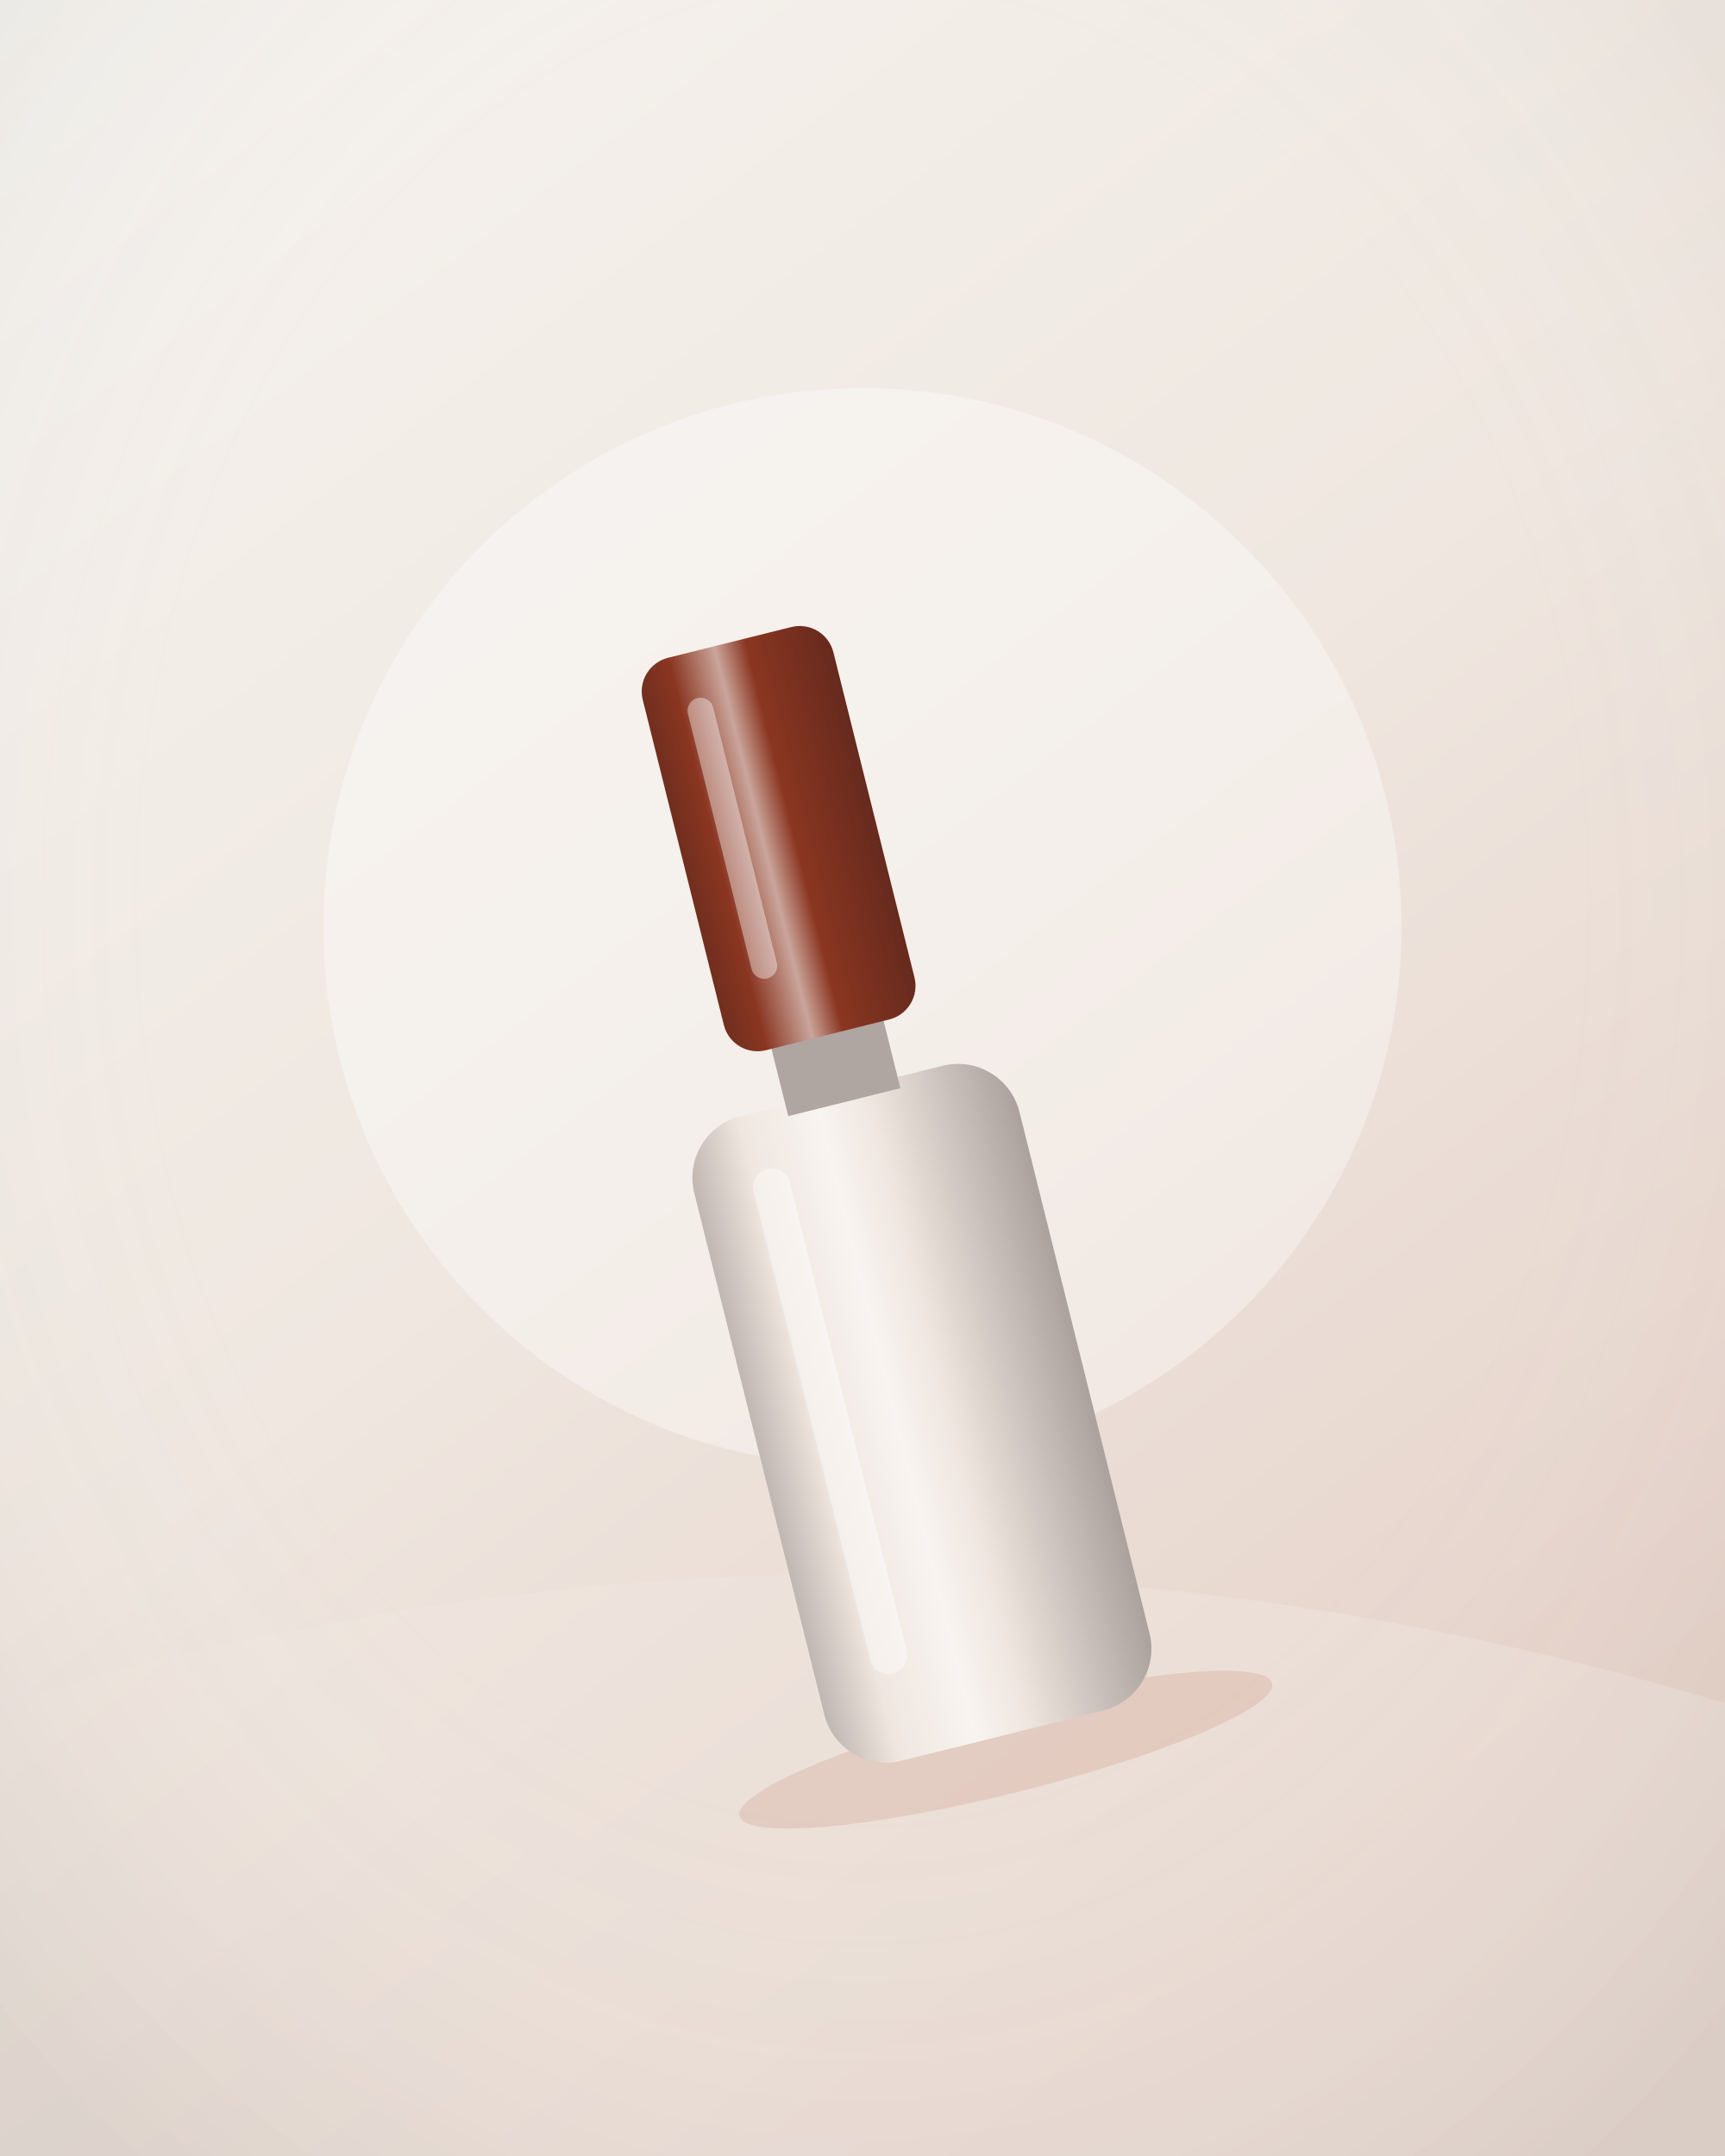
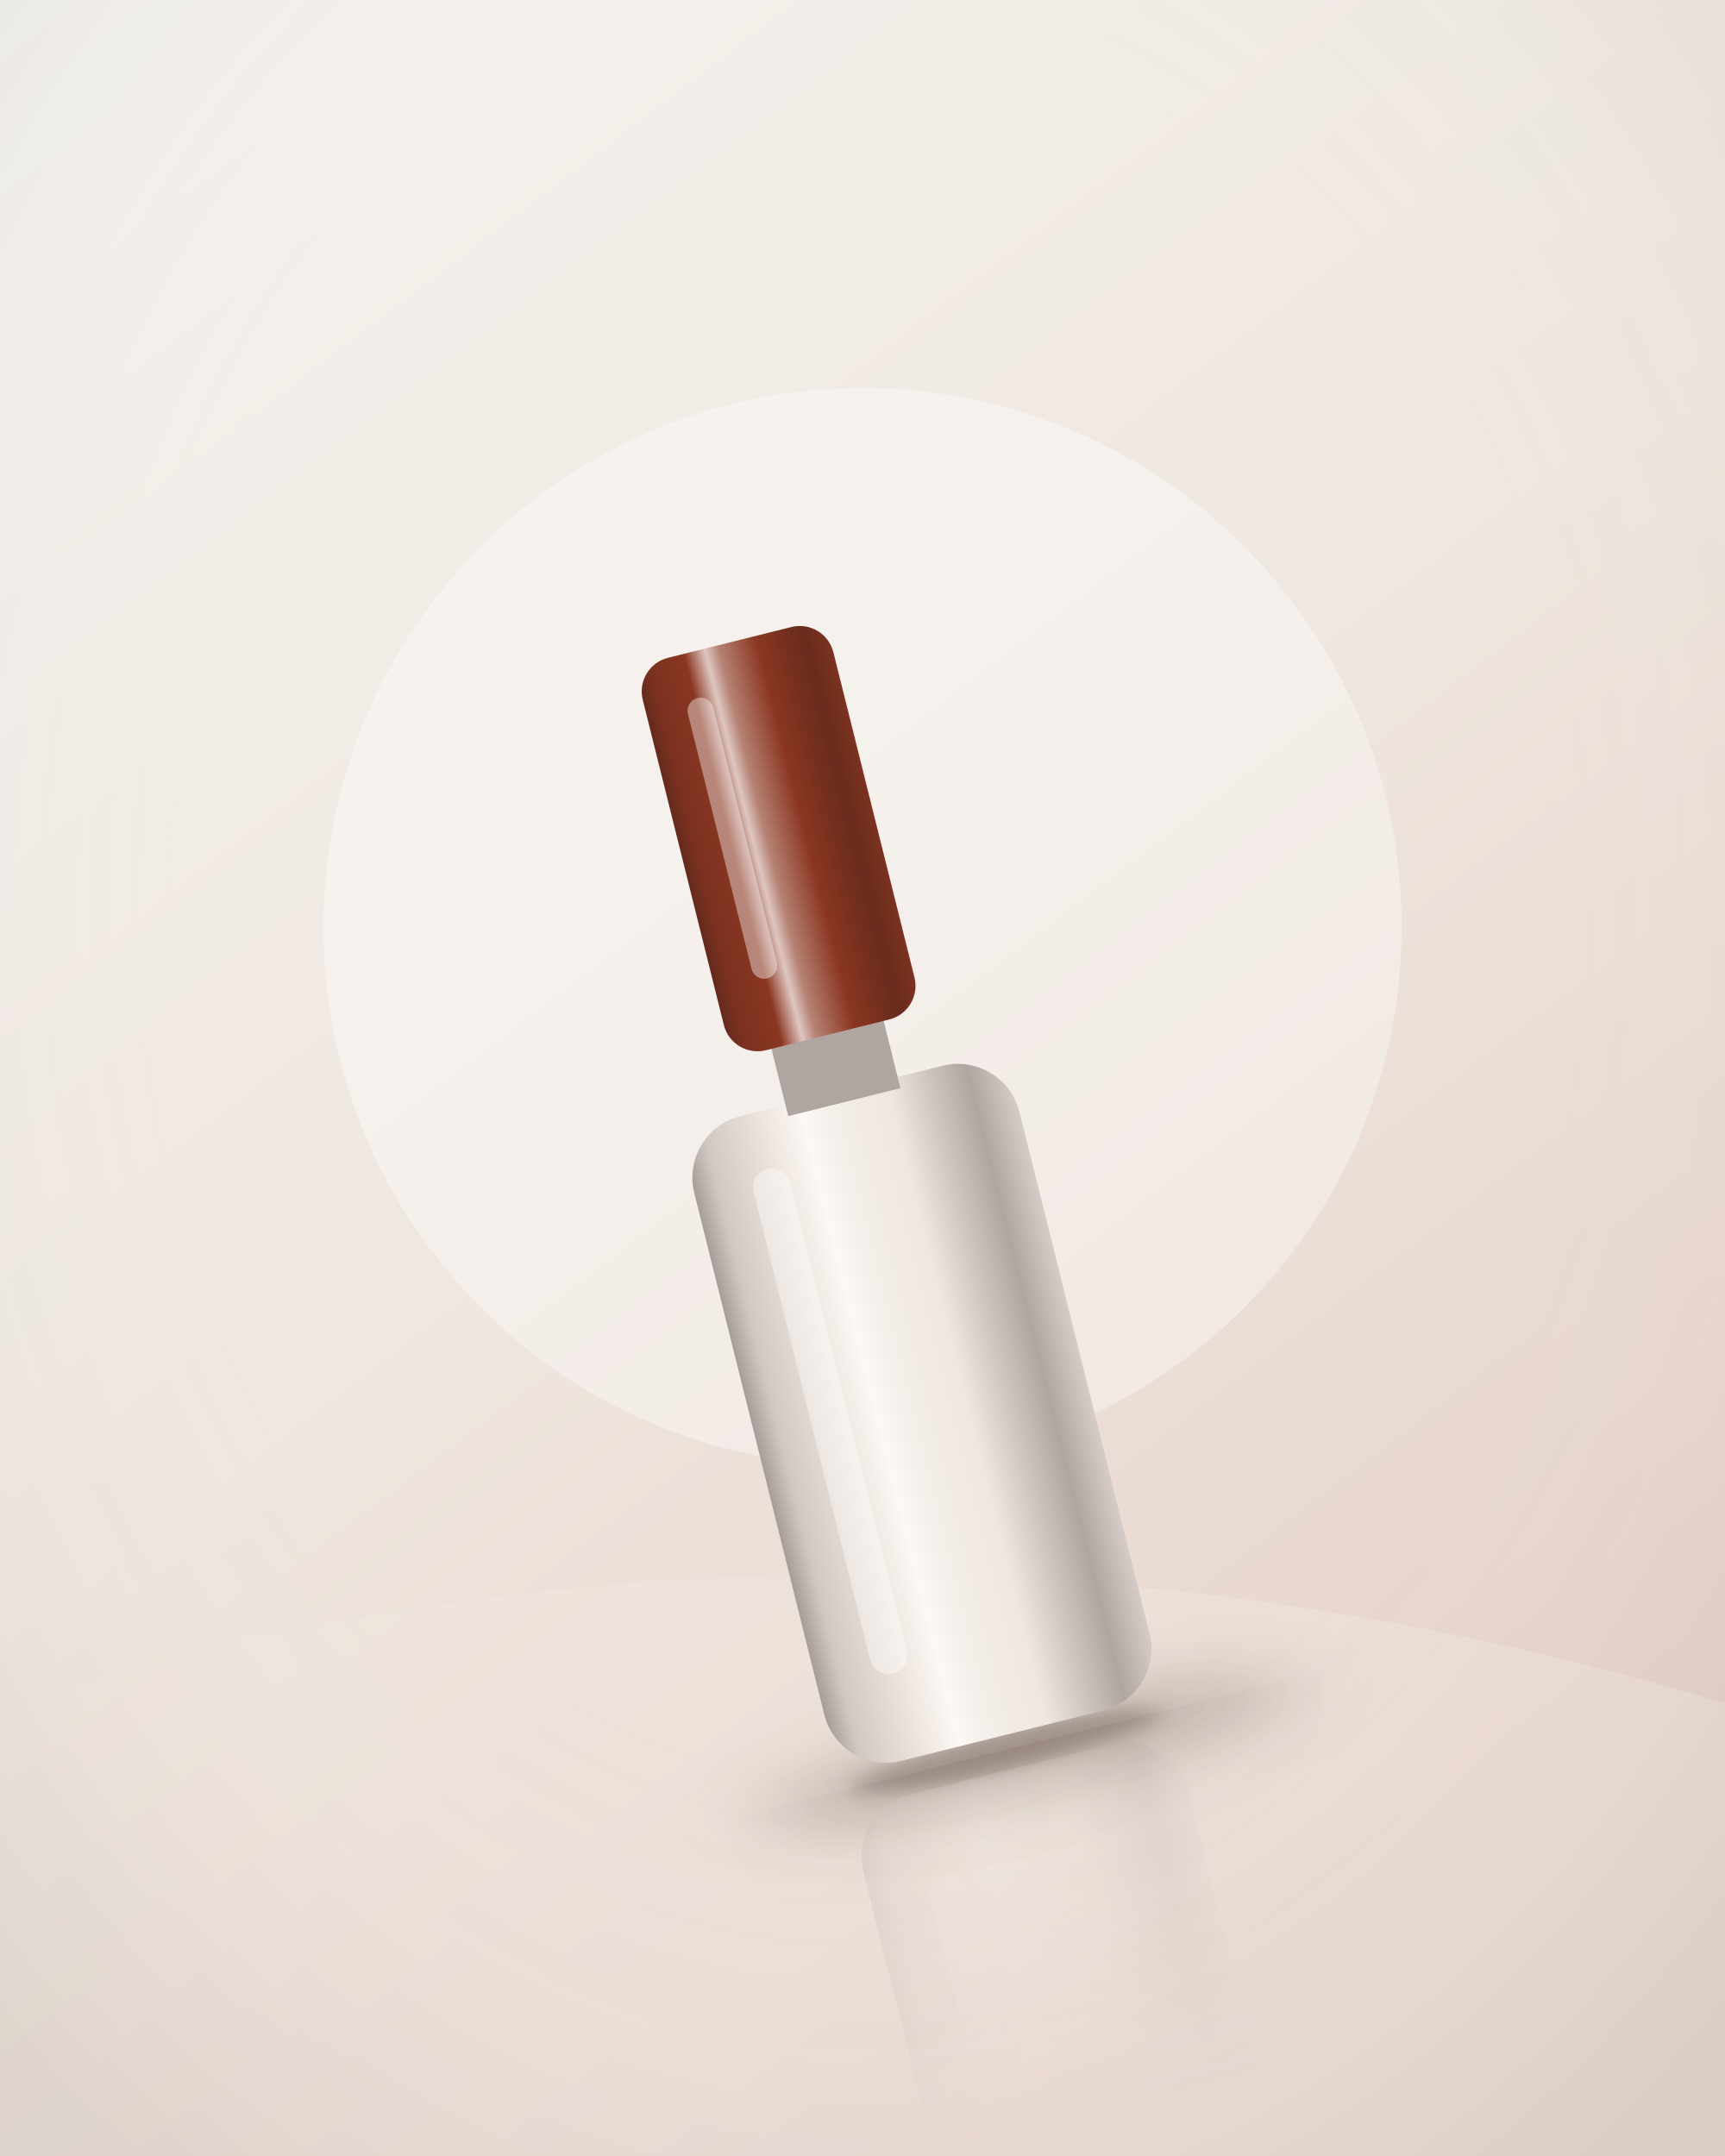
<svg xmlns="http://www.w3.org/2000/svg" viewBox="0 0 800 1000" width="800" height="1000" role="img">
  <defs>
    <linearGradient id="bg51" x1="0" y1="0" x2=".6" y2="1">
      <stop offset="0" stop-color="#F6F3EF" />
      <stop offset=".55" stop-color="#EFE7E0" />
      <stop offset="1" stop-color="#e6d3ca" />
    </linearGradient>
    <radialGradient id="v52" cx=".5" cy=".42" r=".72">
      <stop offset=".55" stop-color="#fff" stop-opacity="0" />
      <stop offset="1" stop-color="#141110" stop-opacity=".07" />
    </radialGradient>
+     <filter id="blurWide" x="-60%" y="-200%" width="220%" height="500%">
+       <feGaussianBlur stdDeviation="13" />
+     </filter>
+     <filter id="blurTight" x="-60%" y="-300%" width="220%" height="700%">
+       <feGaussianBlur stdDeviation="4" />
+     </filter>
+     <linearGradient id="reflGrad" x1="0" y1="205" x2="0" y2="335" gradientUnits="userSpaceOnUse">
+       <stop offset="0" stop-color="#fff" stop-opacity=".5" />
+       <stop offset="1" stop-color="#fff" stop-opacity="0" />
+     </linearGradient>
+     <mask id="reflFade" maskUnits="userSpaceOnUse" x="-260" y="205" width="520" height="130">
+       <rect x="-260" y="205" width="520" height="130" fill="url(#reflGrad)" />
+     </mask>
    <linearGradient id="g49" x1="0" y1="0" x2="1" y2="0">
-       <stop offset="0" stop-color="#c0b7b2" />
-       <stop offset=".18" stop-color="#EFE6DF" />
-       <stop offset=".42" stop-color="#f8f4f1" />
-       <stop offset=".58" stop-color="#EFE6DF" />
-       <stop offset="1" stop-color="#aba29e" />
+       <stop offset="0" stop-color="#a79e9a" />
+       <stop offset=".07" stop-color="#d1c8c3" />
+       <stop offset=".26" stop-color="#EFE6DF" />
+       <stop offset=".37" stop-color="#fbf8f6" />
+       <stop offset=".44" stop-color="#f5f0eb" />
+       <stop offset=".64" stop-color="#EFE6DF" />
+       <stop offset=".88" stop-color="#afa6a2" />
+       <stop offset="1" stop-color="#d5ccc7" />
    </linearGradient>
    <linearGradient id="g50" x1="0" y1="0" x2="1" y2="0">
-       <stop offset="0" stop-color="#712e1e" />
-       <stop offset=".18" stop-color="#8A3621" />
-       <stop offset=".42" stop-color="#caa59b" />
-       <stop offset=".58" stop-color="#8A3621" />
-       <stop offset="1" stop-color="#662a1d" />
+       <stop offset="0" stop-color="#64291d" />
+       <stop offset=".07" stop-color="#7a311f" />
+       <stop offset=".26" stop-color="#8A3621" />
+       <stop offset=".37" stop-color="#dec7c1" />
+       <stop offset=".44" stop-color="#b68275" />
+       <stop offset=".64" stop-color="#8A3621" />
+       <stop offset=".88" stop-color="#682b1d" />
+       <stop offset="1" stop-color="#7d321f" />
    </linearGradient>
  </defs>
  <rect width="800" height="1000" fill="url(#bg51)" />
  <circle cx="400" cy="430" r="250" fill="#fff" opacity=".34" />
  <path d="M0 1000 L0 790 Q 400 670 800 790 L800 1000 Z" fill="#EFE7E0" opacity=".45" />
  <g transform="translate(400,545) rotate(-14) scale(1.34)">
-     <ellipse cx="0" cy="205" rx="95" ry="15.2" fill="#A8432A" opacity=".13" />
+     <g mask="url(#reflFade)" opacity=".5">
+       <g transform="translate(0,412) scale(1,-1)">
+         <ellipse cx="6.65" cy="207" rx="95" ry="15.2" fill="#4A372F" opacity=".22" filter="url(#blurWide)" />
+         <ellipse cx="0" cy="205" rx="55.1" ry="6.384" fill="#3A2A24" opacity=".3" filter="url(#blurTight)" />
+         <rect x="-58" y="-30" width="116" height="230" rx="22" fill="url(#g49)" />
+         <rect x="-38" y="-10" width="13" height="180" rx="6.5" fill="#fff" opacity=".4" />
+         <rect x="-20" y="-52" width="40" height="26" fill="#afa6a2" />
+         <rect x="-34" y="-190" width="68" height="140" rx="12" fill="url(#g50)" />
+         <rect x="-20" y="-174" width="9" height="100" rx="4.5" fill="#fff" opacity=".4" />
+       </g>
+     </g>
+     <ellipse cx="6.65" cy="207" rx="95" ry="15.2" fill="#4A372F" opacity=".22" filter="url(#blurWide)" />
+     <ellipse cx="0" cy="205" rx="55.1" ry="6.384" fill="#3A2A24" opacity=".3" filter="url(#blurTight)" />
    <rect x="-58" y="-30" width="116" height="230" rx="22" fill="url(#g49)" />
    <rect x="-38" y="-10" width="13" height="180" rx="6.5" fill="#fff" opacity=".4" />
    <rect x="-20" y="-52" width="40" height="26" fill="#afa6a2" />
    <rect x="-34" y="-190" width="68" height="140" rx="12" fill="url(#g50)" />
    <rect x="-20" y="-174" width="9" height="100" rx="4.5" fill="#fff" opacity=".4" />
  </g>
  <rect width="800" height="1000" fill="url(#v52)" />
</svg>
